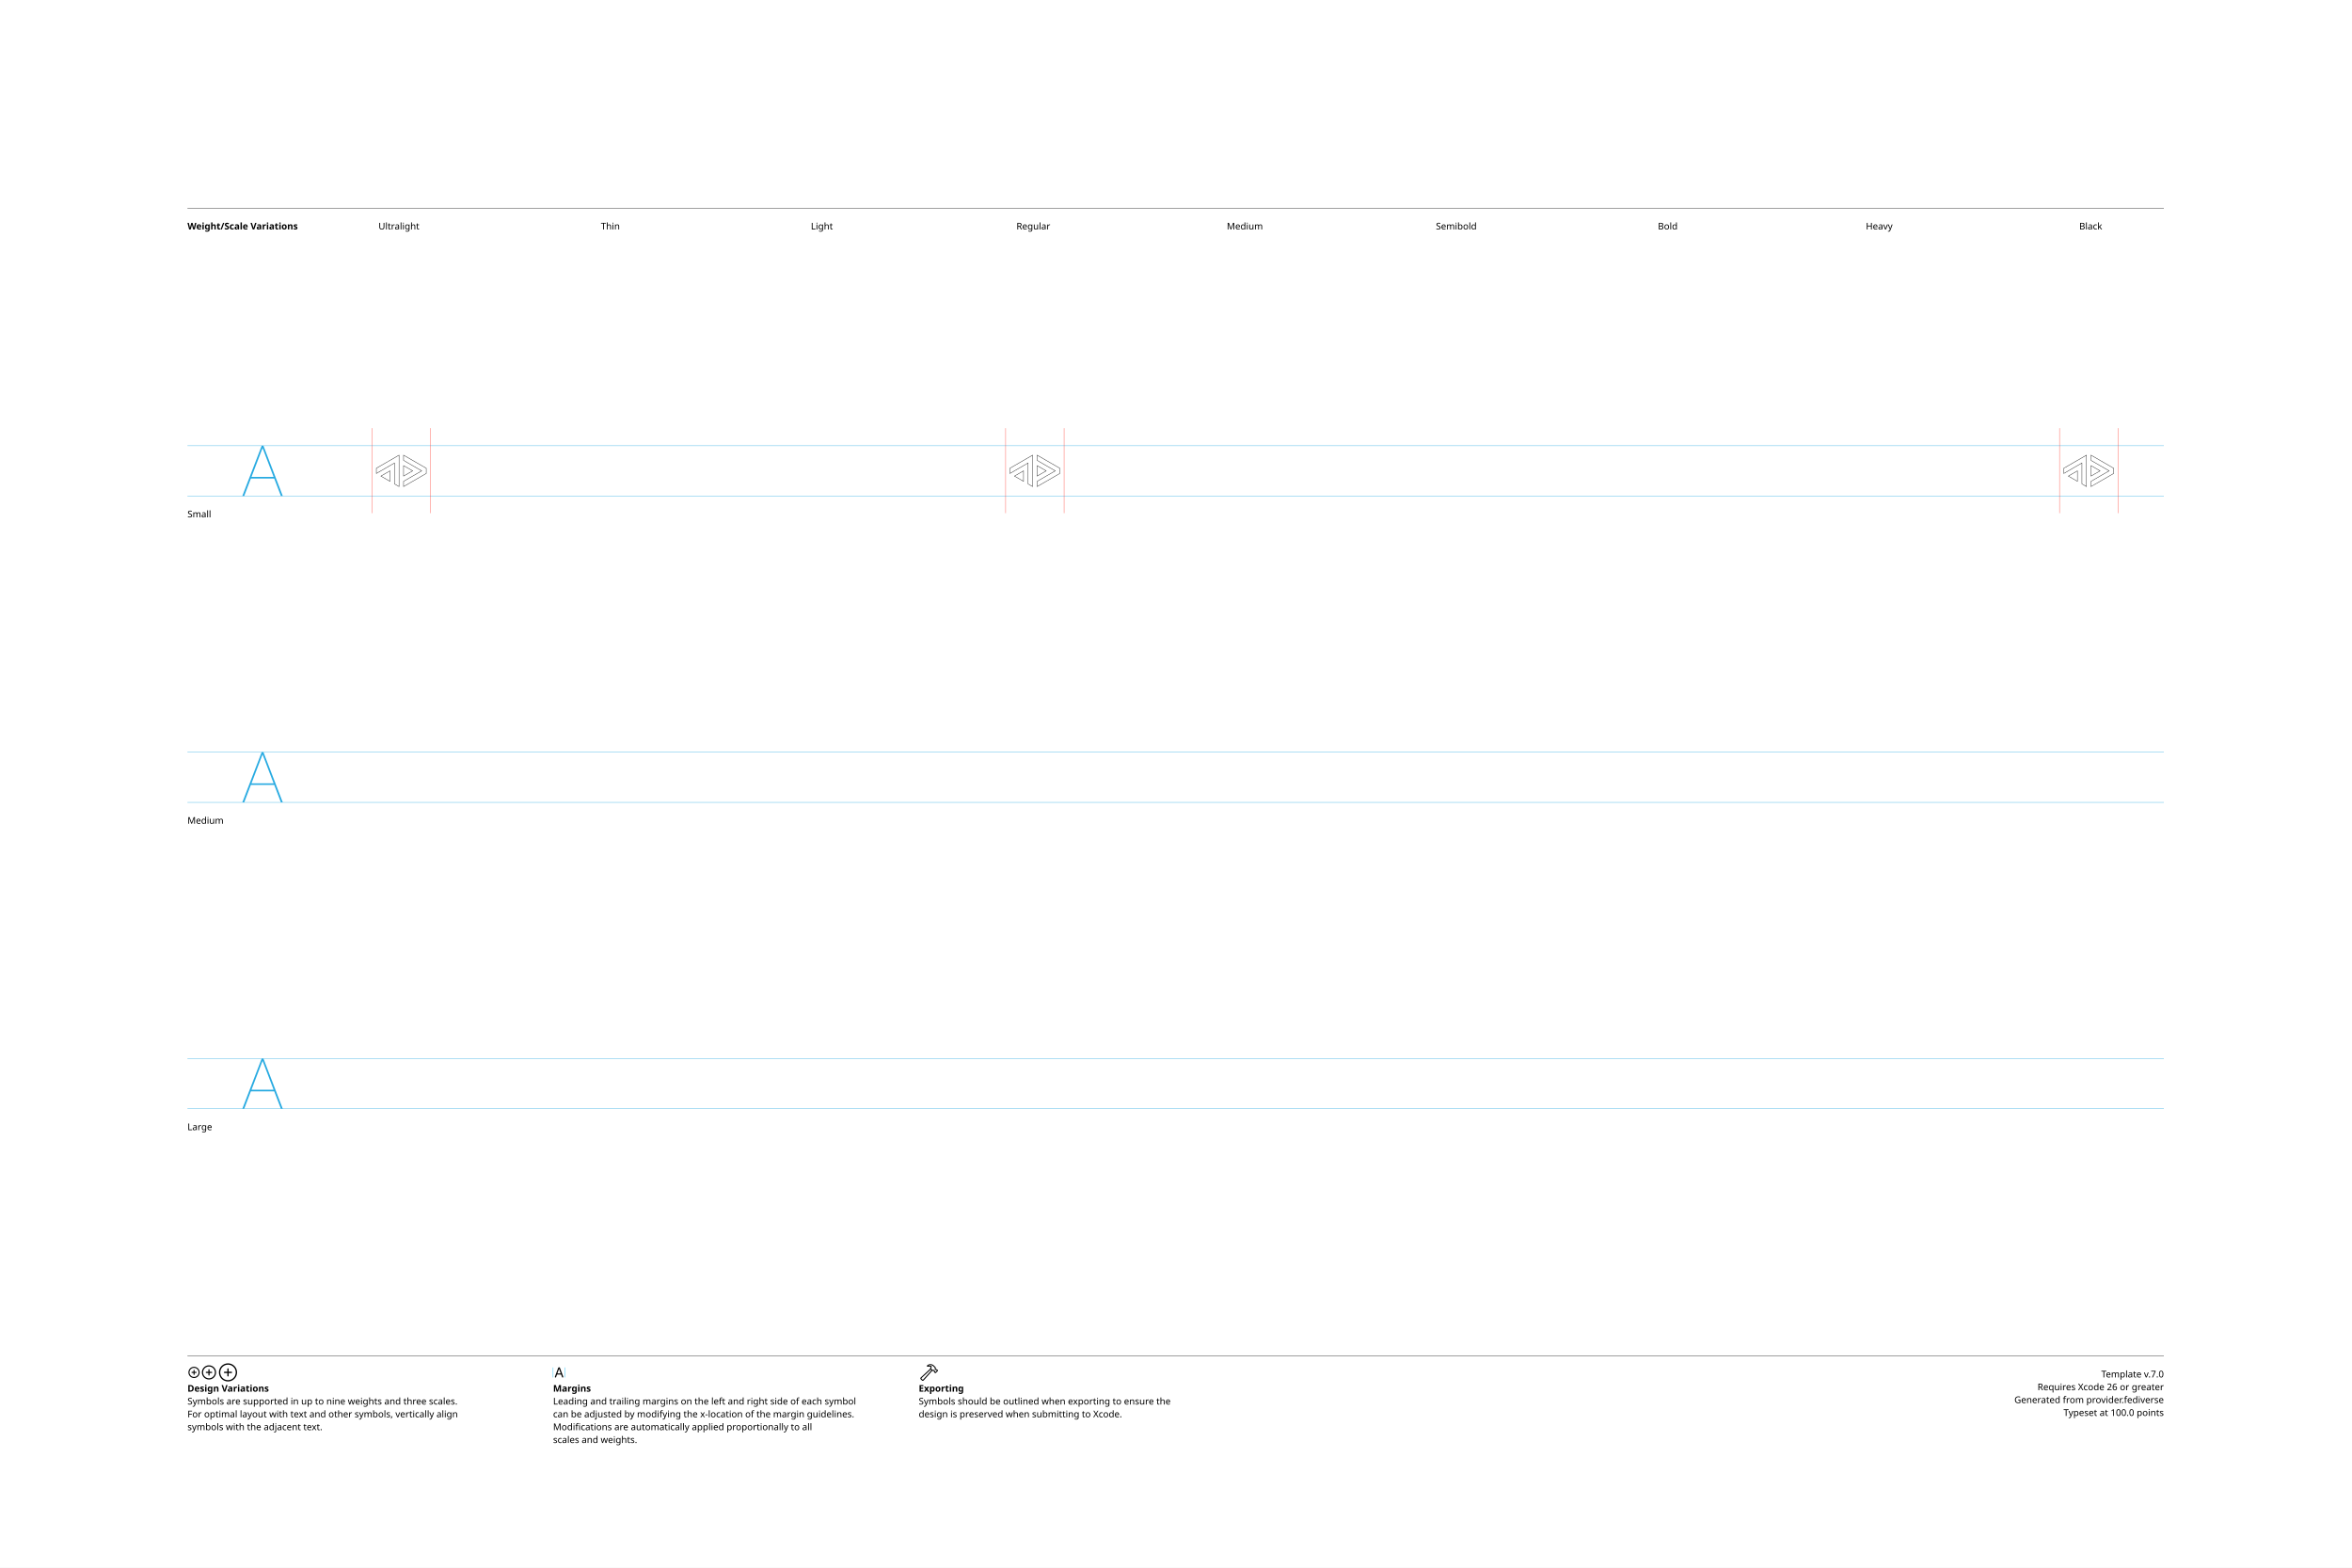
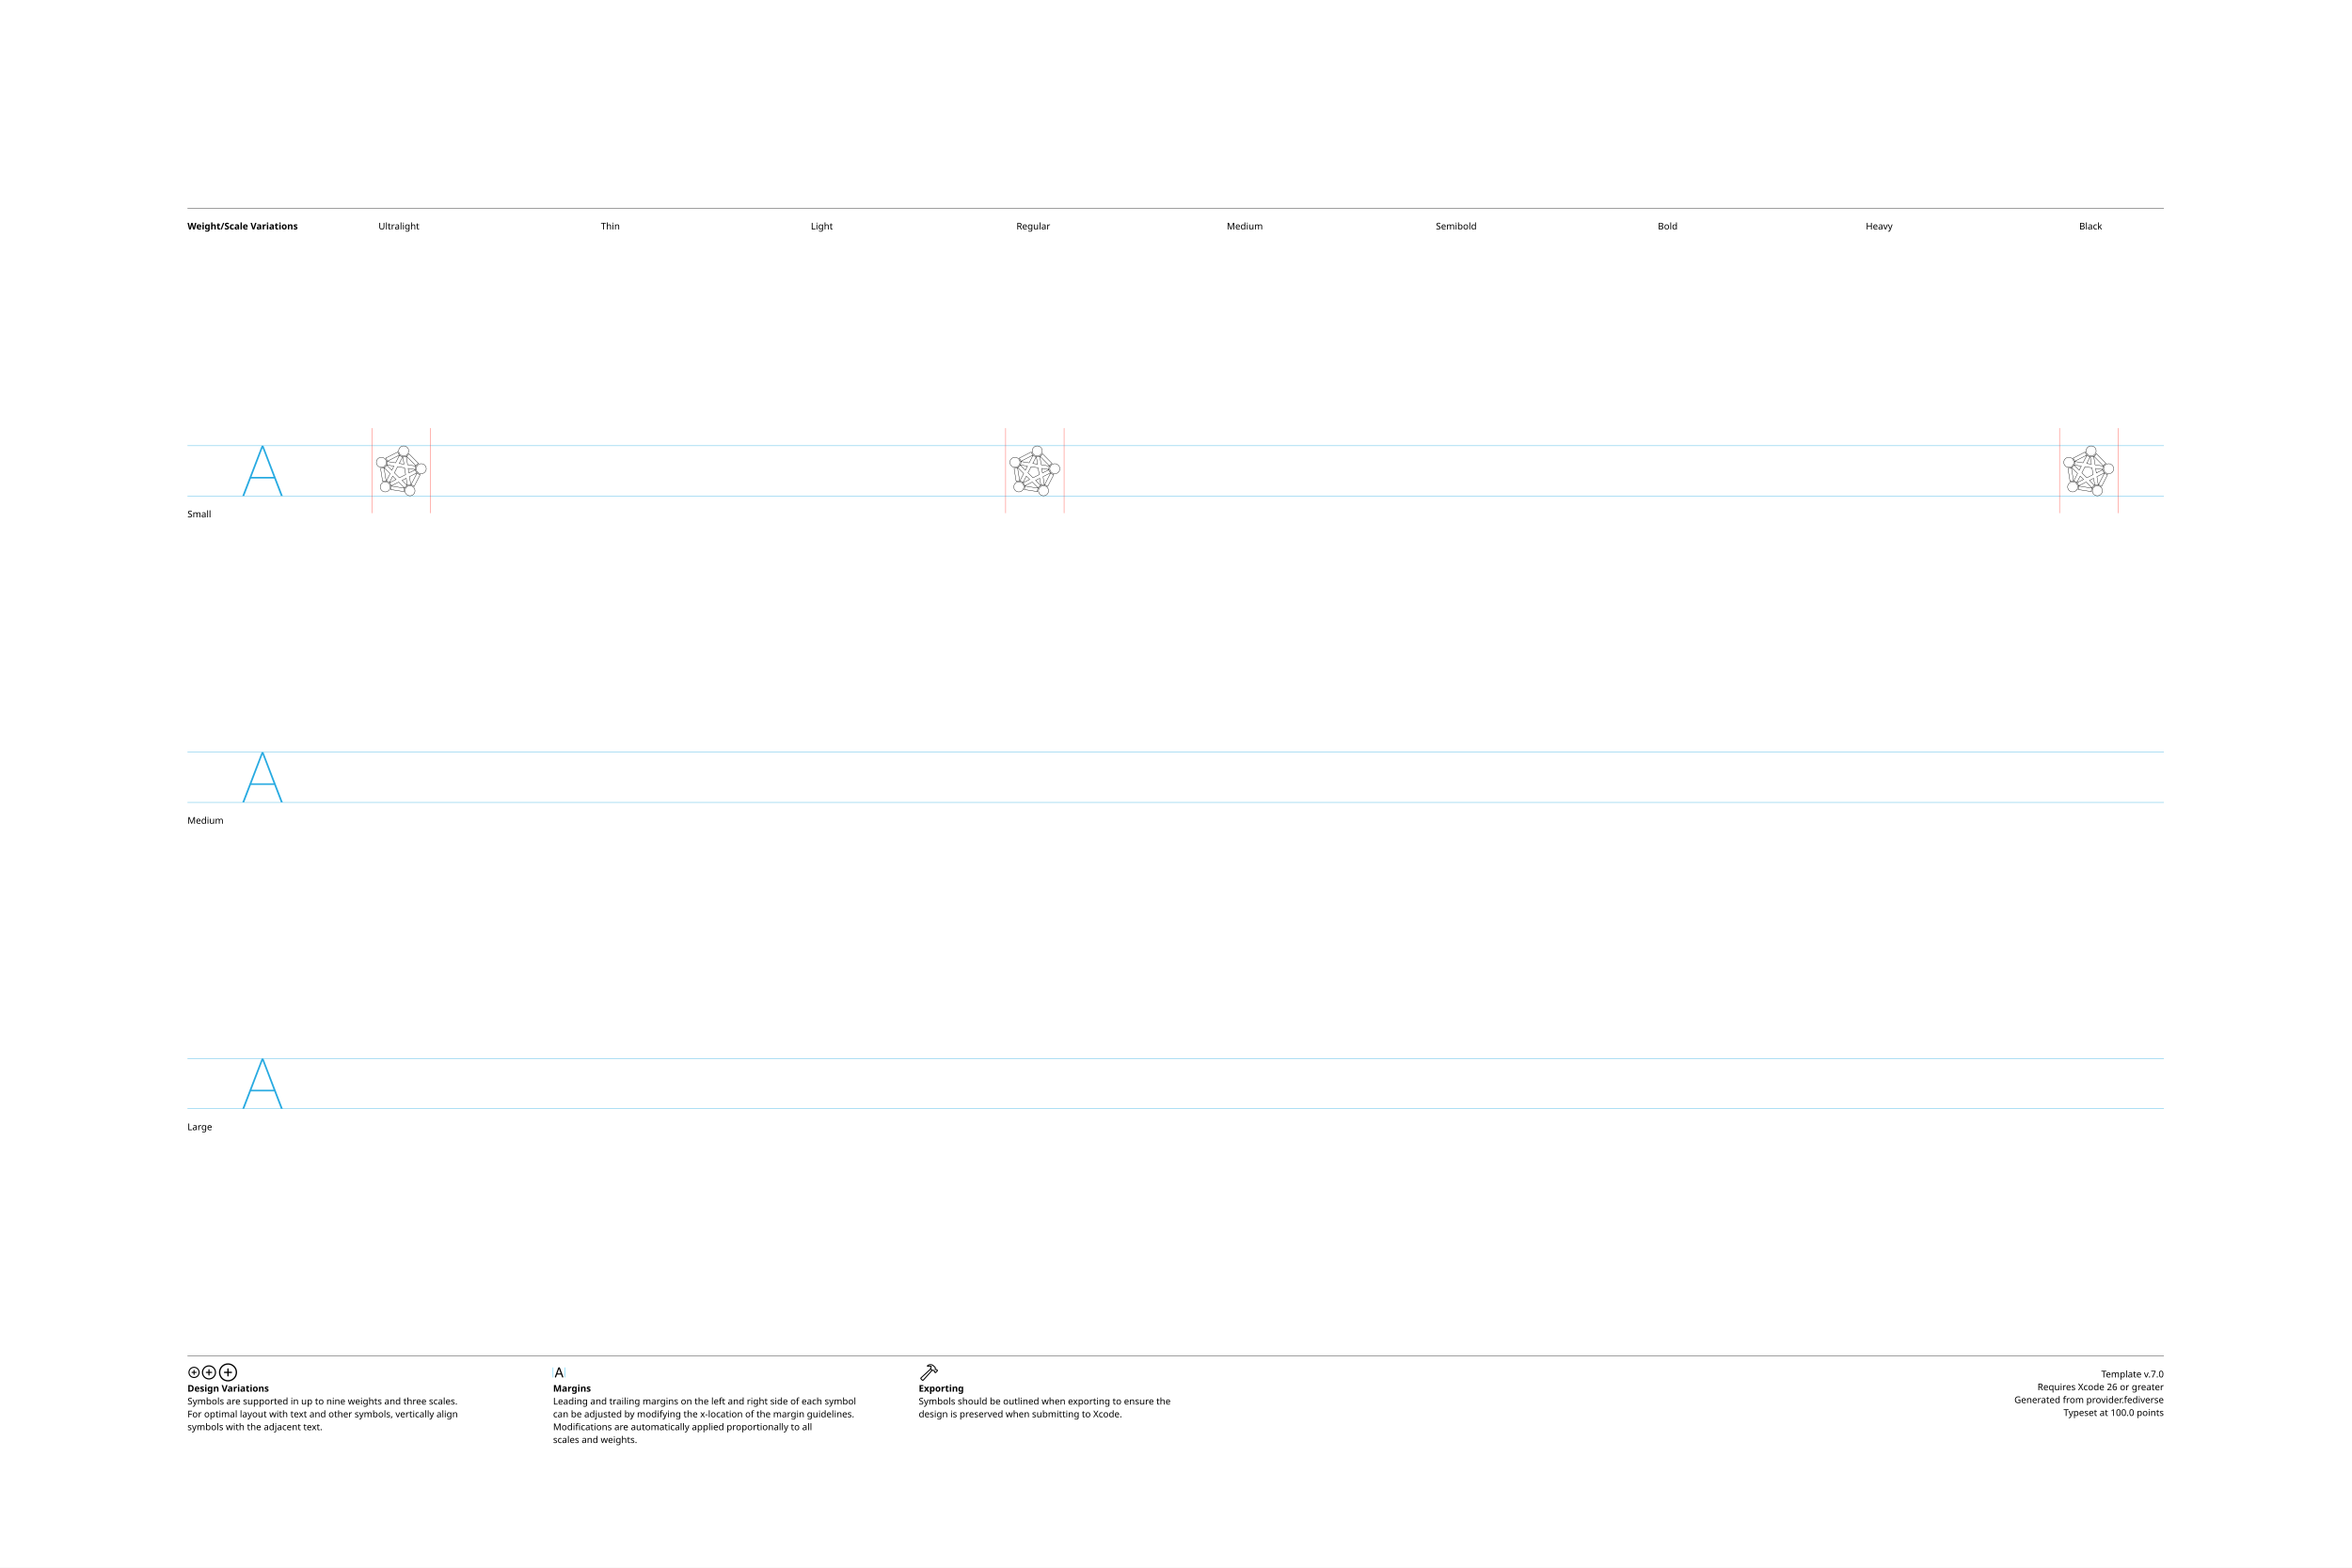
<svg xmlns="http://www.w3.org/2000/svg" version="1.1" viewBox="0 0 3300 2200">
  <style>.defaults {-sfsymbols-variable-value-mode:color;-sfsymbols-draw-reverses-motion-groups:false}

.monochrome-0 {-sfsymbols-motion-group:0}

.multicolor-0:tintColor {-sfsymbols-motion-group:0}

.hierarchical-0:primary {-sfsymbols-motion-group:0}

.SFSymbolsPreviewWireframe {fill:none;opacity:1.0;stroke:black;stroke-width:0.5}
</style>
  <g id="Notes">
    <rect height="2200" id="artboard" style="fill:white;opacity:1" width="3300" x="0" y="0" />
    <line style="fill:none;stroke:black;opacity:1;stroke-width:0.5;" x1="263" x2="3036" y1="292" y2="292" />
    <text style="stroke:none;fill:black;font-family:sans-serif;font-size:13;font-weight:bold;" transform="matrix(1 0 0 1 263 322)">Weight/Scale Variations</text>
    <text style="stroke:none;fill:black;font-family:sans-serif;font-size:13;text-anchor:middle;" transform="matrix(1 0 0 1 559.711 322)">Ultralight</text>
    <text style="stroke:none;fill:black;font-family:sans-serif;font-size:13;text-anchor:middle;" transform="matrix(1 0 0 1 856.422 322)">Thin</text>
    <text style="stroke:none;fill:black;font-family:sans-serif;font-size:13;text-anchor:middle;" transform="matrix(1 0 0 1 1153.13 322)">Light</text>
    <text style="stroke:none;fill:black;font-family:sans-serif;font-size:13;text-anchor:middle;" transform="matrix(1 0 0 1 1449.84 322)">Regular</text>
    <text style="stroke:none;fill:black;font-family:sans-serif;font-size:13;text-anchor:middle;" transform="matrix(1 0 0 1 1746.56 322)">Medium</text>
    <text style="stroke:none;fill:black;font-family:sans-serif;font-size:13;text-anchor:middle;" transform="matrix(1 0 0 1 2043.27 322)">Semibold</text>
    <text style="stroke:none;fill:black;font-family:sans-serif;font-size:13;text-anchor:middle;" transform="matrix(1 0 0 1 2339.98 322)">Bold</text>
    <text style="stroke:none;fill:black;font-family:sans-serif;font-size:13;text-anchor:middle;" transform="matrix(1 0 0 1 2636.69 322)">Heavy</text>
    <text style="stroke:none;fill:black;font-family:sans-serif;font-size:13;text-anchor:middle;" transform="matrix(1 0 0 1 2933.4 322)">Black</text>
    <line style="fill:none;stroke:black;opacity:1;stroke-width:0.5;" x1="263" x2="3036" y1="1903" y2="1903" />
    <g transform="matrix(0.2 0 0 0.2 263 1933)">
      <path d="m46.24 4.15c21.777 0 39.453-17.627 39.453-39.404s-17.676-39.404-39.453-39.404c-21.729 0-39.404 17.627-39.404 39.404s17.676 39.404 39.404 39.404Zm0-7.422c-17.676 0-31.934-14.307-31.934-31.982s14.258-31.982 31.934-31.982 31.982 14.307 31.982 31.982-14.307 31.982-31.982 31.982Zm3.613-17.773v-28.467c0-2.246-1.465-3.76-3.711-3.76-2.148 0-3.613 1.514-3.613 3.76v28.467c0 2.197 1.465 3.711 3.613 3.711 2.246 0 3.711-1.514 3.711-3.711Zm-17.822-10.596h28.418c2.197 0 3.711-1.465 3.711-3.613 0-2.197-1.514-3.711-3.711-3.711h-28.418c-2.246 0-3.76 1.514-3.76 3.711 0 2.148 1.514 3.613 3.76 3.613Z" />
    </g>
    <g transform="matrix(0.2 0 0 0.2 281.506 1933)">
      <path d="m58.545 14.551c27.49 0 49.805-22.314 49.805-49.805s-22.314-49.805-49.805-49.805-49.805 22.314-49.805 49.805 22.314 49.805 49.805 49.805Zm0-8.301c-22.949 0-41.504-18.555-41.504-41.504s18.555-41.504 41.504-41.504 41.504 18.555 41.504 41.504-18.555 41.504-41.504 41.504Zm4.053-23.096v-36.914c0-2.49-1.709-4.199-4.15-4.199-2.393 0-4.053 1.709-4.053 4.199v36.914c0 2.441 1.66 4.15 4.053 4.15 2.441 0 4.15-1.66 4.15-4.15Zm-22.559-14.404h36.963c2.441 0 4.15-1.611 4.15-4.004 0-2.441-1.709-4.15-4.15-4.15h-36.963c-2.49 0-4.15 1.709-4.15 4.15 0 2.393 1.66 4.004 4.15 4.004Z" />
    </g>
    <g transform="matrix(0.2 0 0 0.2 304.924 1933)">
      <path d="m74.853 28.32c35.107 0 63.623-28.467 63.623-63.574s-28.516-63.623-63.623-63.623-63.574 28.516-63.574 63.623 28.467 63.574 63.574 63.574Zm0-9.082c-30.127 0-54.492-24.365-54.492-54.492s24.365-54.492 54.492-54.492 54.492 24.365 54.492 54.492-24.365 54.492-54.492 54.492Zm4.443-30.322v-48.486c0-2.734-1.855-4.639-4.541-4.639-2.588 0-4.443 1.904-4.443 4.639v48.486c0 2.686 1.855 4.59 4.443 4.59 2.686 0 4.541-1.855 4.541-4.59Zm-28.711-19.775h48.486c2.686 0 4.59-1.807 4.59-4.395 0-2.734-1.855-4.59-4.59-4.59h-48.486c-2.734 0-4.59 1.855-4.59 4.59 0 2.588 1.855 4.395 4.59 4.395Z" />
    </g>
    <text style="stroke:none;fill:black;font-family:sans-serif;font-size:13;font-weight:bold;" transform="matrix(1 0 0 1 263 1953)">Design Variations</text>
    <text style="stroke:none;fill:black;font-family:sans-serif;font-size:13;" transform="matrix(1 0 0 1 263 1971)">Symbols are supported in up to nine weights and three scales.</text>
    <text style="stroke:none;fill:black;font-family:sans-serif;font-size:13;" transform="matrix(1 0 0 1 263 1989)">For optimal layout with text and other symbols, vertically align</text>
    <text style="stroke:none;fill:black;font-family:sans-serif;font-size:13;" transform="matrix(1 0 0 1 263 2007)">symbols with the adjacent text.</text>
    <line style="fill:none;stroke:#00AEEF;stroke-width:0.5;opacity:1.0;" x1="776" x2="776" y1="1919" y2="1933" />
    <g transform="matrix(0.2 0 0 0.2 776 1933)">
      <path d="m16.553 0.781c2.588 0 3.857-0.977 4.785-3.711l20.557-57.52h0.244l20.605 57.52c0.928 2.734 2.197 3.711 4.736 3.711 2.588 0 4.248-1.562 4.248-4.004 0-0.83-0.146-1.611-0.537-2.637l-22.9-60.986c-1.123-2.979-3.125-4.492-6.25-4.492-3.027 0-5.078 1.465-6.152 4.443l-22.9 61.084c-0.391 1.025-0.537 1.807-0.537 2.637 0 2.441 1.562 3.955 4.102 3.955Zm10.205-20.947h30.664c2.002 0 3.662-1.66 3.662-3.662 0-2.051-1.66-3.662-3.662-3.662h-30.664c-2.002 0-3.662 1.611-3.662 3.662 0 2.002 1.66 3.662 3.662 3.662Z" />
    </g>
    <line style="fill:none;stroke:#00AEEF;stroke-width:0.5;opacity:1.0;" x1="792.836" x2="792.836" y1="1919" y2="1933" />
    <text style="stroke:none;fill:black;font-family:sans-serif;font-size:13;font-weight:bold;" transform="matrix(1 0 0 1 776 1953)">Margins</text>
    <text style="stroke:none;fill:black;font-family:sans-serif;font-size:13;" transform="matrix(1 0 0 1 776 1971)">Leading and trailing margins on the left and right side of each symbol</text>
    <text style="stroke:none;fill:black;font-family:sans-serif;font-size:13;" transform="matrix(1 0 0 1 776 1989)">can be adjusted by modifying the x-location of the margin guidelines.</text>
    <text style="stroke:none;fill:black;font-family:sans-serif;font-size:13;" transform="matrix(1 0 0 1 776 2007)">Modifications are automatically applied proportionally to all</text>
    <text style="stroke:none;fill:black;font-family:sans-serif;font-size:13;" transform="matrix(1 0 0 1 776 2025)">scales and weights.</text>
    <g transform="matrix(0.2 0 0 0.2 1289 1933)">
      <path d="m14.209 13.135 7.861 7.861c4.297 4.395 9.326 4.102 13.867-1.025l60.693-68.213-4.883-4.883-60.254 67.676c-1.807 1.953-3.467 2.441-5.811 0.098l-5.176-5.127c-2.295-2.295-1.807-3.955 0.195-5.811l67.481-62.158-4.883-4.834-68.066 62.598c-4.98 4.59-5.322 9.473-1.025 13.818Zm44.873-97.461c-2.051 2.002-2.246 4.883-1.074 6.787 1.123 1.807 3.467 3.027 6.592 2.246 5.859-1.66 12.598-2.393 18.896 0.928l-2.686 7.129c-1.611 4.004-0.732 6.885 1.709 9.424l10.254 10.303c2.344 2.393 4.541 2.441 7.08 1.953l4.443-0.732 2.588 2.539-0.195 2.246c-0.098 2.295 0.537 4.297 2.783 6.494l3.369 3.32c2.295 2.295 5.518 2.49 7.812 0.195l12.988-13.037c2.295-2.344 2.148-5.371-0.195-7.666l-3.418-3.418c-2.197-2.197-4.053-3.027-6.348-2.881l-2.344 0.244-2.441-2.441 1.025-4.688c0.635-2.734-0.244-4.98-2.881-7.617l-11.279-11.182c-12.94-12.842-35.596-11.035-46.68-0.146Zm7.08 2.051c8.789-6.396 25.977-5.664 33.691 1.953l12.305 12.207c1.025 1.025 1.221 1.807 0.928 3.32l-1.465 6.641 6.738 6.689 4.395-0.244c1.123-0.049 1.514 0.049 2.344 0.879l2.539 2.49-10.84 10.84-2.49-2.49c-0.83-0.879-0.977-1.221-0.928-2.393l0.293-4.346-6.689-6.738-6.836 1.172c-1.416 0.293-2.051 0.195-3.174-0.879l-8.936-8.887c-1.074-1.025-1.172-1.709-0.488-3.369l4.59-11.475c-6.104-6.348-17.041-7.52-25.586-4.59-0.684 0.244-0.928-0.391-0.391-0.781Z" />
    </g>
    <text style="stroke:none;fill:black;font-family:sans-serif;font-size:13;font-weight:bold;" transform="matrix(1 0 0 1 1289 1953)">Exporting</text>
    <text style="stroke:none;fill:black;font-family:sans-serif;font-size:13;" transform="matrix(1 0 0 1 1289 1971)">Symbols should be outlined when exporting to ensure the</text>
    <text style="stroke:none;fill:black;font-family:sans-serif;font-size:13;" transform="matrix(1 0 0 1 1289 1989)">design is preserved when submitting to Xcode.</text>
    <text id="template-version" style="stroke:none;fill:black;font-family:sans-serif;font-size:13;text-anchor:end;" transform="matrix(1 0 0 1 3036 1933)">Template v.7.0</text>
    <text style="stroke:none;fill:black;font-family:sans-serif;font-size:13;text-anchor:end;" transform="matrix(1 0 0 1 3036 1951)">Requires Xcode 26 or greater</text>
    <text id="descriptive-name" style="stroke:none;fill:black;font-family:sans-serif;font-size:13;text-anchor:end;" transform="matrix(1 0 0 1 3036 1969)">Generated from provider.fediverse</text>
    <text style="stroke:none;fill:black;font-family:sans-serif;font-size:13;text-anchor:end;" transform="matrix(1 0 0 1 3036 1987)">Typeset at 100.0 points</text>
    <text style="stroke:none;fill:black;font-family:sans-serif;font-size:13;" transform="matrix(1 0 0 1 263 726)">Small</text>
    <text style="stroke:none;fill:black;font-family:sans-serif;font-size:13;" transform="matrix(1 0 0 1 263 1156)">Medium</text>
    <text style="stroke:none;fill:black;font-family:sans-serif;font-size:13;" transform="matrix(1 0 0 1 263 1586)">Large</text>
  </g>
  <g id="Guides">
    <g id="H-reference" style="fill:#27AAE1;stroke:none;" transform="matrix(1 0 0 1 339 696)">
      <path d="M0.994 0L3.638 0L29.328-67.132L30.03-67.132L30.03-70.459L28.123-70.459ZM11.688-24.48L46.981-24.48L46.231-26.729L12.438-26.729ZM55.12 0L57.764 0L30.638-70.459L29.433-70.459L29.433-67.132Z" />
    </g>
    <line id="Baseline-S" style="fill:none;stroke:#27AAE1;opacity:1;stroke-width:0.5;" x1="263" x2="3036" y1="696" y2="696" />
    <line id="Capline-S" style="fill:none;stroke:#27AAE1;opacity:1;stroke-width:0.5;" x1="263" x2="3036" y1="625.541" y2="625.541" />
    <g id="H-reference" style="fill:#27AAE1;stroke:none;" transform="matrix(1 0 0 1 339 1126)">
      <path d="M0.994 0L3.638 0L29.328-67.132L30.03-67.132L30.03-70.459L28.123-70.459ZM11.688-24.48L46.981-24.48L46.231-26.729L12.438-26.729ZM55.12 0L57.764 0L30.638-70.459L29.433-70.459L29.433-67.132Z" />
    </g>
    <line id="Baseline-M" style="fill:none;stroke:#27AAE1;opacity:1;stroke-width:0.5;" x1="263" x2="3036" y1="1126" y2="1126" />
    <line id="Capline-M" style="fill:none;stroke:#27AAE1;opacity:1;stroke-width:0.5;" x1="263" x2="3036" y1="1055.54" y2="1055.54" />
    <g id="H-reference" style="fill:#27AAE1;stroke:none;" transform="matrix(1 0 0 1 339 1556)">
      <path d="M0.994 0L3.638 0L29.328-67.132L30.03-67.132L30.03-70.459L28.123-70.459ZM11.688-24.48L46.981-24.48L46.231-26.729L12.438-26.729ZM55.12 0L57.764 0L30.638-70.459L29.433-70.459L29.433-67.132Z" />
    </g>
    <line id="Baseline-L" style="fill:none;stroke:#27AAE1;opacity:1;stroke-width:0.5;" x1="263" x2="3036" y1="1556" y2="1556" />
    <line id="Capline-L" style="fill:none;stroke:#27AAE1;opacity:1;stroke-width:0.5;" x1="263" x2="3036" y1="1485.54" y2="1485.54" />
    <line id="left-margin-Ultralight-S" style="fill:none;stroke:#FF3B30;stroke-width:0.5;opacity:1.0;" x1="522.047" x2="522.047" y1="600.785" y2="720.121" />
    <line id="right-margin-Ultralight-S" style="fill:none;stroke:#FF3B30;stroke-width:0.5;opacity:1.0;" x1="604.047" x2="604.047" y1="600.785" y2="720.121" />
    <line id="left-margin-Regular-S" style="fill:none;stroke:#FF3B30;stroke-width:0.5;opacity:1.0;" x1="1410.980" x2="1410.980" y1="600.785" y2="720.121" />
    <line id="right-margin-Regular-S" style="fill:none;stroke:#FF3B30;stroke-width:0.5;opacity:1.0;" x1="1492.980" x2="1492.980" y1="600.785" y2="720.121" />
    <line id="left-margin-Black-S" style="fill:none;stroke:#FF3B30;stroke-width:0.5;opacity:1.0;" x1="2889.630" x2="2889.630" y1="600.785" y2="720.121" />
    <line id="right-margin-Black-S" style="fill:none;stroke:#FF3B30;stroke-width:0.5;opacity:1.0;" x1="2971.630" x2="2971.630" y1="600.785" y2="720.121" />
  </g>
  <g id="Symbols">
    <g id="Ultralight-S" transform="matrix(1 0 0 1 522.047 696)">
-       <path class="monochrome-0 multicolor-0:tintColor hierarchical-0:primary SFSymbolsPreviewWireframe" d="M 37.821 -57.274 L 6 -38.904 v 7.35 L 31.454 -46.255 v 29.391 l 6.364 3.675 zM 25.09 -35.23 l -12.728 7.35 12.728 7.344 zm 19.09 -7.35 L 56.91 -35.23 l -12.728 7.35 zm 0 -14.694 L 76 -38.904 v 7.35 l -31.821 18.369 v -7.35 L 69.639 -35.23 44.182 -49.929 z" />
+       <path class="monochrome-0 multicolor-0:tintColor hierarchical-0:primary SFSymbolsPreviewWireframe" d="M 60.171 -7.265 C 60.171 -3.379 57.021 -0.23 53.136 -0.23 C 49.25 -0.23 46.1 -3.379 46.1 -7.265 C 46.1 -11.15 49.25 -14.3 53.136 -14.3 C 57.021 -14.3 60.171 -11.15 60.171 -7.265 ZM 25.523 -12.717 C 25.523 -8.832 22.373 -5.682 18.487 -5.682 C 14.602 -5.682 11.452 -8.832 11.452 -12.717 C 11.452 -16.602 14.602 -19.752 18.487 -19.752 C 22.373 -19.752 25.523 -16.602 25.523 -12.717 ZM 45.55 -10.951 C 44.998 -9.841 44.694 -8.588 44.694 -7.265 C 44.694 -6.864 44.721 -6.469 44.785 -6.086 L 26.073 -9.031 C 26.625 -10.141 26.93 -11.393 26.93 -12.717 C 26.93 -13.118 26.902 -13.512 26.838 -13.896 ZM 42.855 -54.891 L 38.127 -45.659 L 44.774 -44.593 L 43.162 -54.844 C 43.545 -54.78 43.94 -54.752 44.342 -54.752 C 45.665 -54.752 46.917 -55.057 48.027 -55.608 L 49.888 -43.773 L 61.39 -41.928 C 60.831 -40.812 60.523 -39.552 60.523 -38.219 C 60.523 -37.827 60.549 -37.441 60.611 -37.066 L 50.693 -38.656 L 51.699 -32.255 L 60.654 -36.779 C 60.937 -35.085 61.731 -33.566 62.874 -32.383 L 52.503 -27.144 L 54.315 -15.615 C 53.932 -15.679 53.537 -15.707 53.136 -15.707 C 51.812 -15.707 50.56 -15.402 49.45 -14.851 L 47.884 -24.81 L 41.992 -21.834 L 49.151 -14.707 C 47.673 -13.916 46.46 -12.698 45.677 -11.216 L 37.362 -19.494 L 26.798 -14.157 C 26.516 -15.851 25.721 -17.37 24.578 -18.553 L 33.686 -23.154 L 28.993 -27.827 L 24.358 -18.777 C 23.18 -19.925 21.665 -20.728 19.974 -21.02 L 25.329 -31.475 L 17.02 -39.747 C 18.497 -40.538 19.711 -41.756 20.494 -43.238 L 27.686 -36.077 L 30.653 -41.87 L 20.61 -43.481 C 21.169 -44.596 21.477 -45.857 21.477 -47.189 C 21.477 -47.582 21.451 -47.968 21.389 -48.343 L 33.014 -46.479 L 38.471 -57.135 C 39.649 -55.986 41.164 -55.184 42.855 -54.891 ZM 67.484 -29.915 L 59.002 -13.328 C 57.824 -14.476 56.308 -15.278 54.617 -15.569 L 63.099 -32.156 C 64.277 -31.008 65.792 -30.207 67.484 -29.915 ZM 19.66 -21.068 C 19.279 -21.131 18.886 -21.159 18.487 -21.159 C 17.162 -21.159 15.907 -20.854 14.795 -20.3 L 11.863 -38.838 C 12.244 -38.775 12.636 -38.747 13.035 -38.747 C 14.361 -38.747 15.616 -39.053 16.727 -39.606 ZM 31.35 -32.429 L 38.316 -25.494 L 47.081 -29.922 L 45.578 -39.476 L 35.766 -41.05 ZM 76 -38.219 C 76 -34.334 72.85 -31.184 68.965 -31.184 C 65.079 -31.184 61.93 -34.334 61.93 -38.219 C 61.93 -42.105 65.079 -45.255 68.965 -45.255 C 72.85 -45.255 76 -42.105 76 -38.219 ZM 20.07 -47.189 C 20.07 -43.304 16.921 -40.154 13.035 -40.154 C 9.15 -40.154 6 -43.304 6 -47.189 C 6 -51.075 9.15 -54.224 13.035 -54.224 C 16.921 -54.224 20.07 -51.075 20.07 -47.189 ZM 65.051 -45.696 C 63.564 -44.922 62.34 -43.714 61.541 -42.242 L 48.255 -55.718 C 49.742 -56.492 50.966 -57.7 51.766 -59.172 ZM 38.278 -57.329 L 21.34 -48.669 C 21.048 -50.361 20.247 -51.877 19.099 -53.055 L 36.037 -61.714 C 36.328 -60.023 37.13 -58.507 38.278 -57.329 ZM 51.377 -63.194 C 51.377 -59.309 48.227 -56.159 44.342 -56.159 C 40.456 -56.159 37.306 -59.309 37.306 -63.194 C 37.306 -67.08 40.456 -70.23 44.342 -70.23 C 48.227 -70.23 51.377 -67.08 51.377 -63.194 Z" />
    </g>
    <g id="Regular-S" transform="matrix(1 0 0 1 1410.98 696)">
-       <path class="monochrome-0 multicolor-0:tintColor hierarchical-0:primary SFSymbolsPreviewWireframe" d="M 37.821 -57.274 L 6 -38.904 v 7.35 L 31.454 -46.255 v 29.391 l 6.364 3.675 zM 25.09 -35.23 l -12.728 7.35 12.728 7.344 zm 19.09 -7.35 L 56.91 -35.23 l -12.728 7.35 zm 0 -14.694 L 76 -38.904 v 7.35 l -31.821 18.369 v -7.35 L 69.639 -35.23 44.182 -49.929 z" />
+       <path class="monochrome-0 multicolor-0:tintColor hierarchical-0:primary SFSymbolsPreviewWireframe" d="M 60.171 -7.265 C 60.171 -3.379 57.021 -0.23 53.136 -0.23 C 49.25 -0.23 46.1 -3.379 46.1 -7.265 C 46.1 -11.15 49.25 -14.3 53.136 -14.3 C 57.021 -14.3 60.171 -11.15 60.171 -7.265 ZM 25.523 -12.717 C 25.523 -8.832 22.373 -5.682 18.487 -5.682 C 14.602 -5.682 11.452 -8.832 11.452 -12.717 C 11.452 -16.602 14.602 -19.752 18.487 -19.752 C 22.373 -19.752 25.523 -16.602 25.523 -12.717 ZM 45.55 -10.951 C 44.998 -9.841 44.694 -8.588 44.694 -7.265 C 44.694 -6.864 44.721 -6.469 44.785 -6.086 L 26.073 -9.031 C 26.625 -10.141 26.93 -11.393 26.93 -12.717 C 26.93 -13.118 26.902 -13.512 26.838 -13.896 ZM 42.855 -54.891 L 38.127 -45.659 L 44.774 -44.593 L 43.162 -54.844 C 43.545 -54.78 43.94 -54.752 44.342 -54.752 C 45.665 -54.752 46.917 -55.057 48.027 -55.608 L 49.888 -43.773 L 61.39 -41.928 C 60.831 -40.812 60.523 -39.552 60.523 -38.219 C 60.523 -37.827 60.549 -37.441 60.611 -37.066 L 50.693 -38.656 L 51.699 -32.255 L 60.654 -36.779 C 60.937 -35.085 61.731 -33.566 62.874 -32.383 L 52.503 -27.144 L 54.315 -15.615 C 53.932 -15.679 53.537 -15.707 53.136 -15.707 C 51.812 -15.707 50.56 -15.402 49.45 -14.851 L 47.884 -24.81 L 41.992 -21.834 L 49.151 -14.707 C 47.673 -13.916 46.46 -12.698 45.677 -11.216 L 37.362 -19.494 L 26.798 -14.157 C 26.516 -15.851 25.721 -17.37 24.578 -18.553 L 33.686 -23.154 L 28.993 -27.827 L 24.358 -18.777 C 23.18 -19.925 21.665 -20.728 19.974 -21.02 L 25.329 -31.475 L 17.02 -39.747 C 18.497 -40.538 19.711 -41.756 20.494 -43.238 L 27.686 -36.077 L 30.653 -41.87 L 20.61 -43.481 C 21.169 -44.596 21.477 -45.857 21.477 -47.189 C 21.477 -47.582 21.451 -47.968 21.389 -48.343 L 33.014 -46.479 L 38.471 -57.135 C 39.649 -55.986 41.164 -55.184 42.855 -54.891 ZM 67.484 -29.915 L 59.002 -13.328 C 57.824 -14.476 56.308 -15.278 54.617 -15.569 L 63.099 -32.156 C 64.277 -31.008 65.792 -30.207 67.484 -29.915 ZM 19.66 -21.068 C 19.279 -21.131 18.886 -21.159 18.487 -21.159 C 17.162 -21.159 15.907 -20.854 14.795 -20.3 L 11.863 -38.838 C 12.244 -38.775 12.636 -38.747 13.035 -38.747 C 14.361 -38.747 15.616 -39.053 16.727 -39.606 ZM 31.35 -32.429 L 38.316 -25.494 L 47.081 -29.922 L 45.578 -39.476 L 35.766 -41.05 ZM 76 -38.219 C 76 -34.334 72.85 -31.184 68.965 -31.184 C 65.079 -31.184 61.93 -34.334 61.93 -38.219 C 61.93 -42.105 65.079 -45.255 68.965 -45.255 C 72.85 -45.255 76 -42.105 76 -38.219 ZM 20.07 -47.189 C 20.07 -43.304 16.921 -40.154 13.035 -40.154 C 9.15 -40.154 6 -43.304 6 -47.189 C 6 -51.075 9.15 -54.224 13.035 -54.224 C 16.921 -54.224 20.07 -51.075 20.07 -47.189 ZM 65.051 -45.696 C 63.564 -44.922 62.34 -43.714 61.541 -42.242 L 48.255 -55.718 C 49.742 -56.492 50.966 -57.7 51.766 -59.172 ZM 38.278 -57.329 L 21.34 -48.669 C 21.048 -50.361 20.247 -51.877 19.099 -53.055 L 36.037 -61.714 C 36.328 -60.023 37.13 -58.507 38.278 -57.329 ZM 51.377 -63.194 C 51.377 -59.309 48.227 -56.159 44.342 -56.159 C 40.456 -56.159 37.306 -59.309 37.306 -63.194 C 37.306 -67.08 40.456 -70.23 44.342 -70.23 C 48.227 -70.23 51.377 -67.08 51.377 -63.194 Z" />
    </g>
    <g id="Black-S" transform="matrix(1 0 0 1 2889.63 696)">
-       <path class="monochrome-0 multicolor-0:tintColor hierarchical-0:primary SFSymbolsPreviewWireframe" d="M 37.821 -57.274 L 6 -38.904 v 7.35 L 31.454 -46.255 v 29.391 l 6.364 3.675 zM 25.09 -35.23 l -12.728 7.35 12.728 7.344 zm 19.09 -7.35 L 56.91 -35.23 l -12.728 7.35 zm 0 -14.694 L 76 -38.904 v 7.35 l -31.821 18.369 v -7.35 L 69.639 -35.23 44.182 -49.929 z" />
+       <path class="monochrome-0 multicolor-0:tintColor hierarchical-0:primary SFSymbolsPreviewWireframe" d="M 60.171 -7.265 C 60.171 -3.379 57.021 -0.23 53.136 -0.23 C 49.25 -0.23 46.1 -3.379 46.1 -7.265 C 46.1 -11.15 49.25 -14.3 53.136 -14.3 C 57.021 -14.3 60.171 -11.15 60.171 -7.265 ZM 25.523 -12.717 C 25.523 -8.832 22.373 -5.682 18.487 -5.682 C 14.602 -5.682 11.452 -8.832 11.452 -12.717 C 11.452 -16.602 14.602 -19.752 18.487 -19.752 C 22.373 -19.752 25.523 -16.602 25.523 -12.717 ZM 45.55 -10.951 C 44.998 -9.841 44.694 -8.588 44.694 -7.265 C 44.694 -6.864 44.721 -6.469 44.785 -6.086 L 26.073 -9.031 C 26.625 -10.141 26.93 -11.393 26.93 -12.717 C 26.93 -13.118 26.902 -13.512 26.838 -13.896 ZM 42.855 -54.891 L 38.127 -45.659 L 44.774 -44.593 L 43.162 -54.844 C 43.545 -54.78 43.94 -54.752 44.342 -54.752 C 45.665 -54.752 46.917 -55.057 48.027 -55.608 L 49.888 -43.773 L 61.39 -41.928 C 60.831 -40.812 60.523 -39.552 60.523 -38.219 C 60.523 -37.827 60.549 -37.441 60.611 -37.066 L 50.693 -38.656 L 51.699 -32.255 L 60.654 -36.779 C 60.937 -35.085 61.731 -33.566 62.874 -32.383 L 52.503 -27.144 L 54.315 -15.615 C 53.932 -15.679 53.537 -15.707 53.136 -15.707 C 51.812 -15.707 50.56 -15.402 49.45 -14.851 L 47.884 -24.81 L 41.992 -21.834 L 49.151 -14.707 C 47.673 -13.916 46.46 -12.698 45.677 -11.216 L 37.362 -19.494 L 26.798 -14.157 C 26.516 -15.851 25.721 -17.37 24.578 -18.553 L 33.686 -23.154 L 28.993 -27.827 L 24.358 -18.777 C 23.18 -19.925 21.665 -20.728 19.974 -21.02 L 25.329 -31.475 L 17.02 -39.747 C 18.497 -40.538 19.711 -41.756 20.494 -43.238 L 27.686 -36.077 L 30.653 -41.87 L 20.61 -43.481 C 21.169 -44.596 21.477 -45.857 21.477 -47.189 C 21.477 -47.582 21.451 -47.968 21.389 -48.343 L 33.014 -46.479 L 38.471 -57.135 C 39.649 -55.986 41.164 -55.184 42.855 -54.891 ZM 67.484 -29.915 L 59.002 -13.328 C 57.824 -14.476 56.308 -15.278 54.617 -15.569 L 63.099 -32.156 C 64.277 -31.008 65.792 -30.207 67.484 -29.915 ZM 19.66 -21.068 C 19.279 -21.131 18.886 -21.159 18.487 -21.159 C 17.162 -21.159 15.907 -20.854 14.795 -20.3 L 11.863 -38.838 C 12.244 -38.775 12.636 -38.747 13.035 -38.747 C 14.361 -38.747 15.616 -39.053 16.727 -39.606 ZM 31.35 -32.429 L 38.316 -25.494 L 47.081 -29.922 L 45.578 -39.476 L 35.766 -41.05 ZM 76 -38.219 C 76 -34.334 72.85 -31.184 68.965 -31.184 C 65.079 -31.184 61.93 -34.334 61.93 -38.219 C 61.93 -42.105 65.079 -45.255 68.965 -45.255 C 72.85 -45.255 76 -42.105 76 -38.219 ZM 20.07 -47.189 C 20.07 -43.304 16.921 -40.154 13.035 -40.154 C 9.15 -40.154 6 -43.304 6 -47.189 C 6 -51.075 9.15 -54.224 13.035 -54.224 C 16.921 -54.224 20.07 -51.075 20.07 -47.189 ZM 65.051 -45.696 C 63.564 -44.922 62.34 -43.714 61.541 -42.242 L 48.255 -55.718 C 49.742 -56.492 50.966 -57.7 51.766 -59.172 ZM 38.278 -57.329 L 21.34 -48.669 C 21.048 -50.361 20.247 -51.877 19.099 -53.055 L 36.037 -61.714 C 36.328 -60.023 37.13 -58.507 38.278 -57.329 ZM 51.377 -63.194 C 51.377 -59.309 48.227 -56.159 44.342 -56.159 C 40.456 -56.159 37.306 -59.309 37.306 -63.194 C 37.306 -67.08 40.456 -70.23 44.342 -70.23 C 48.227 -70.23 51.377 -67.08 51.377 -63.194 Z" />
    </g>
  </g>
</svg>
